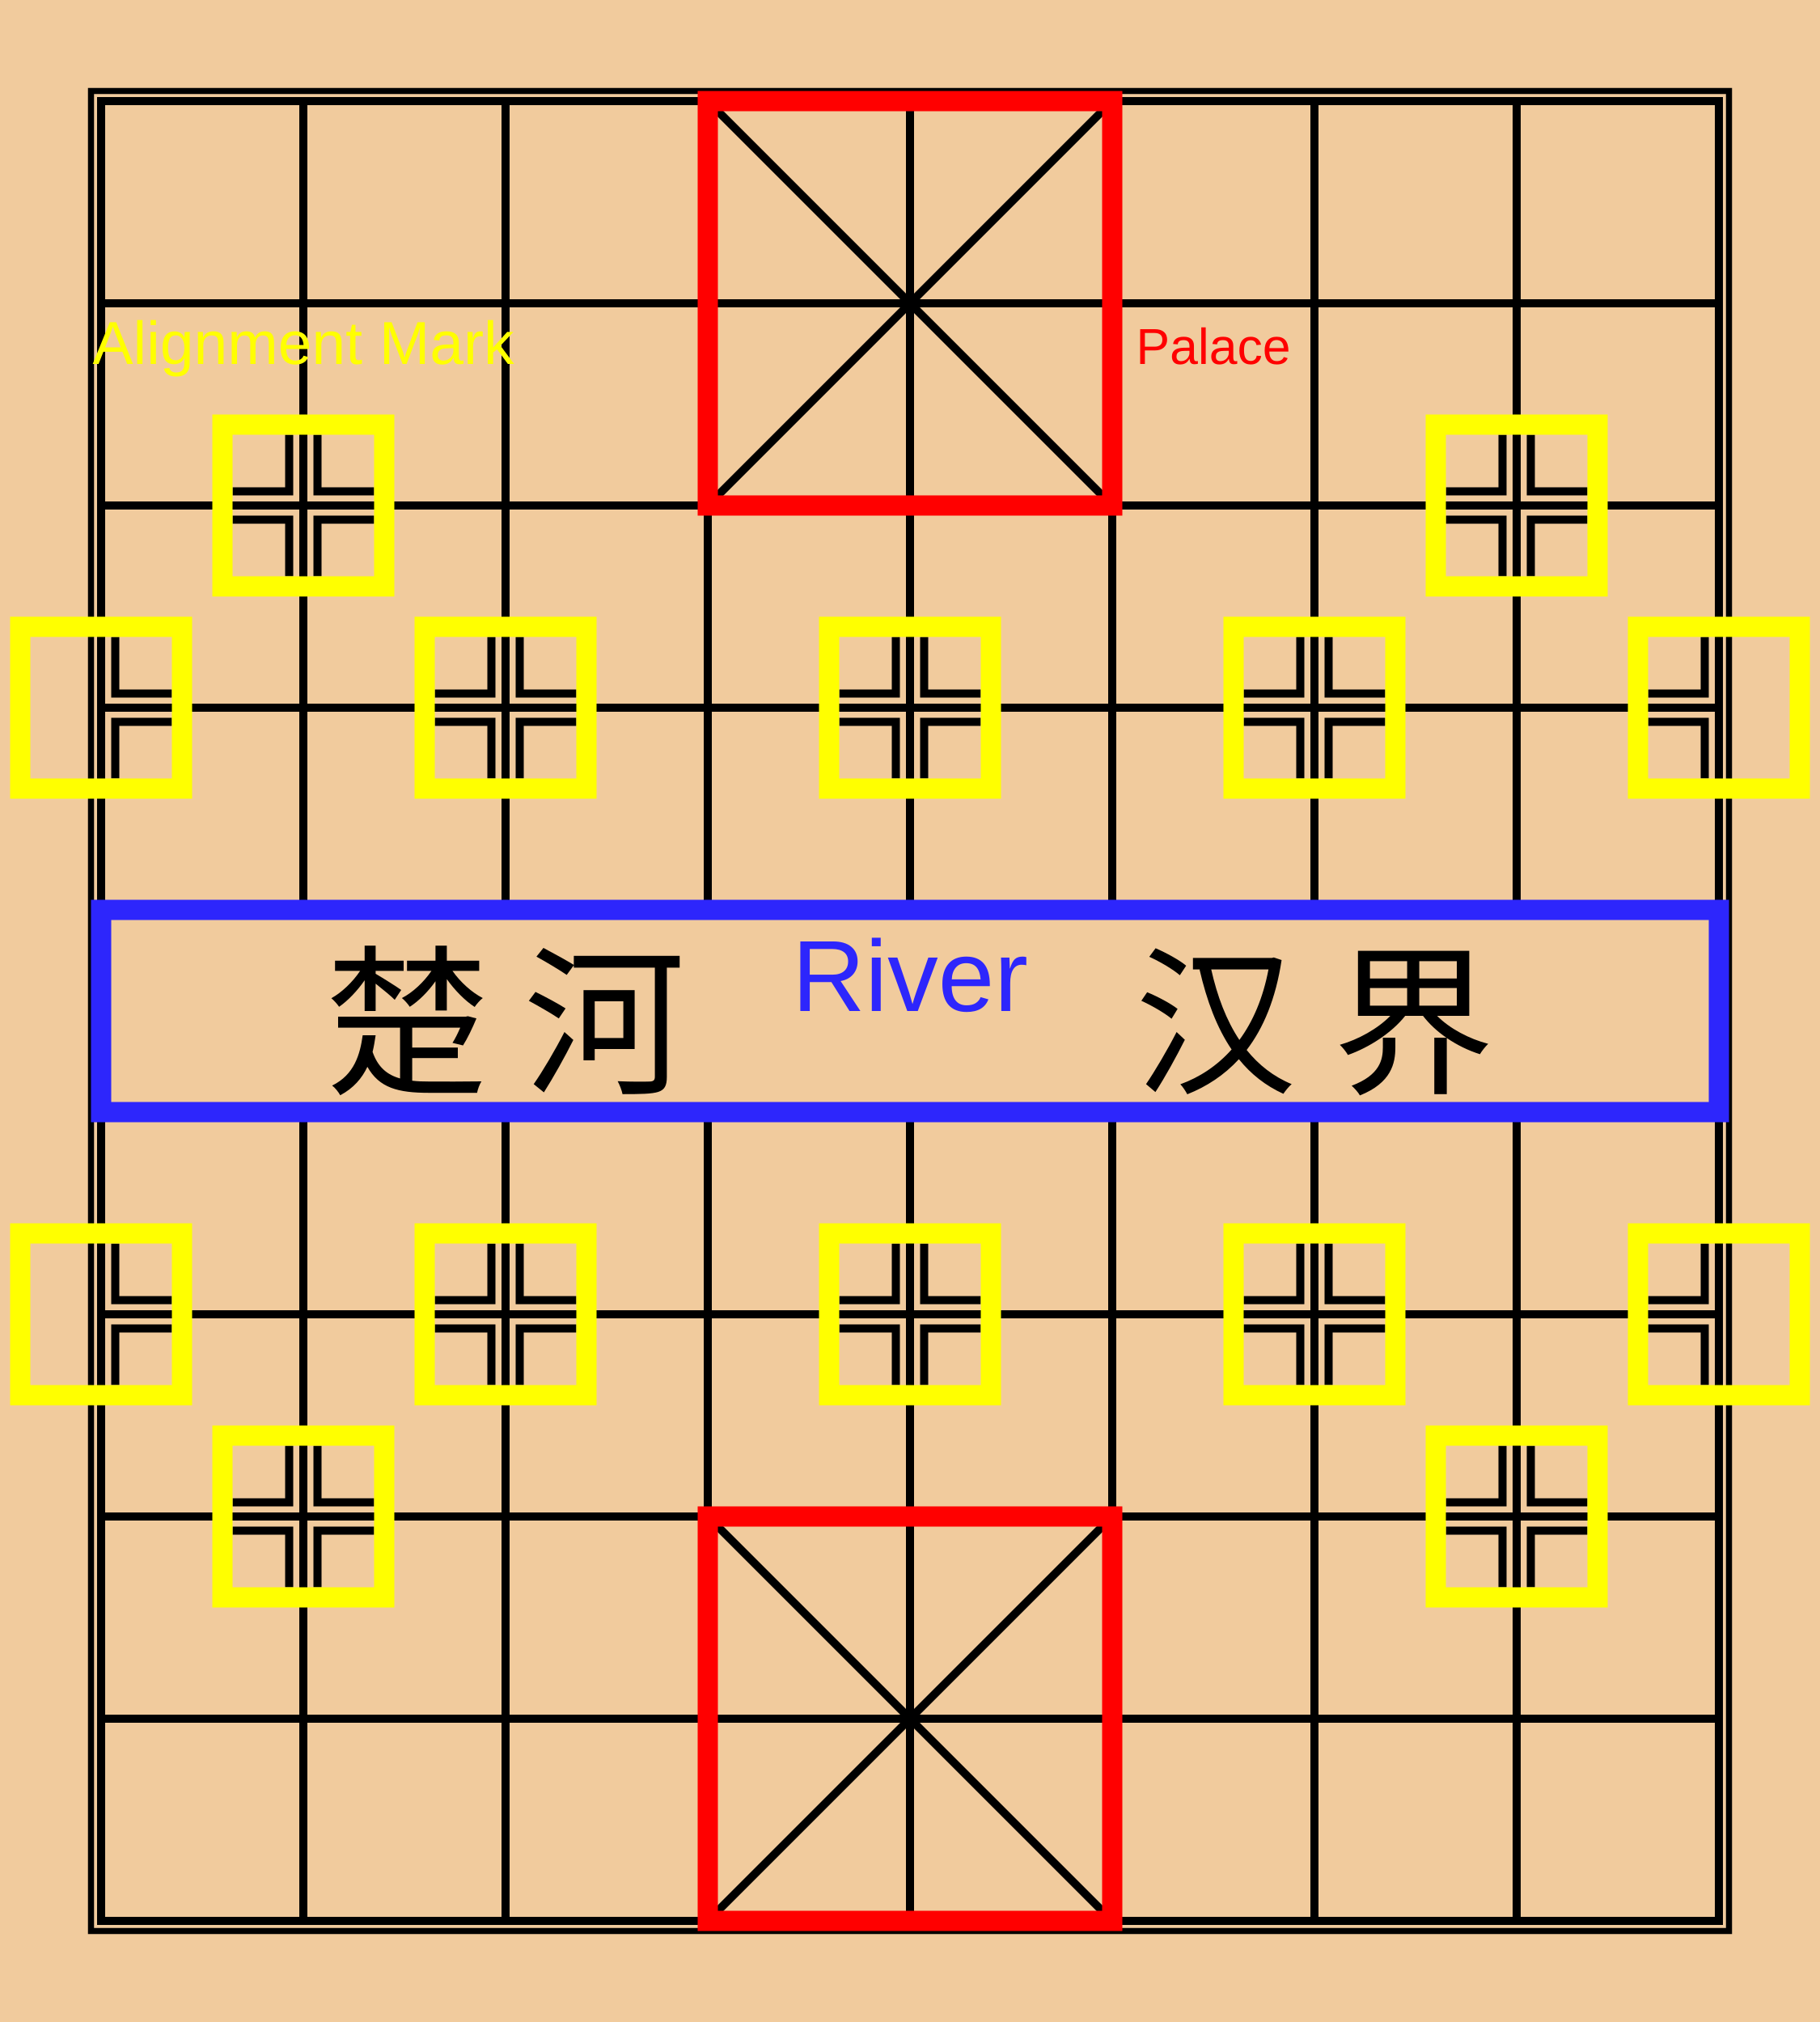
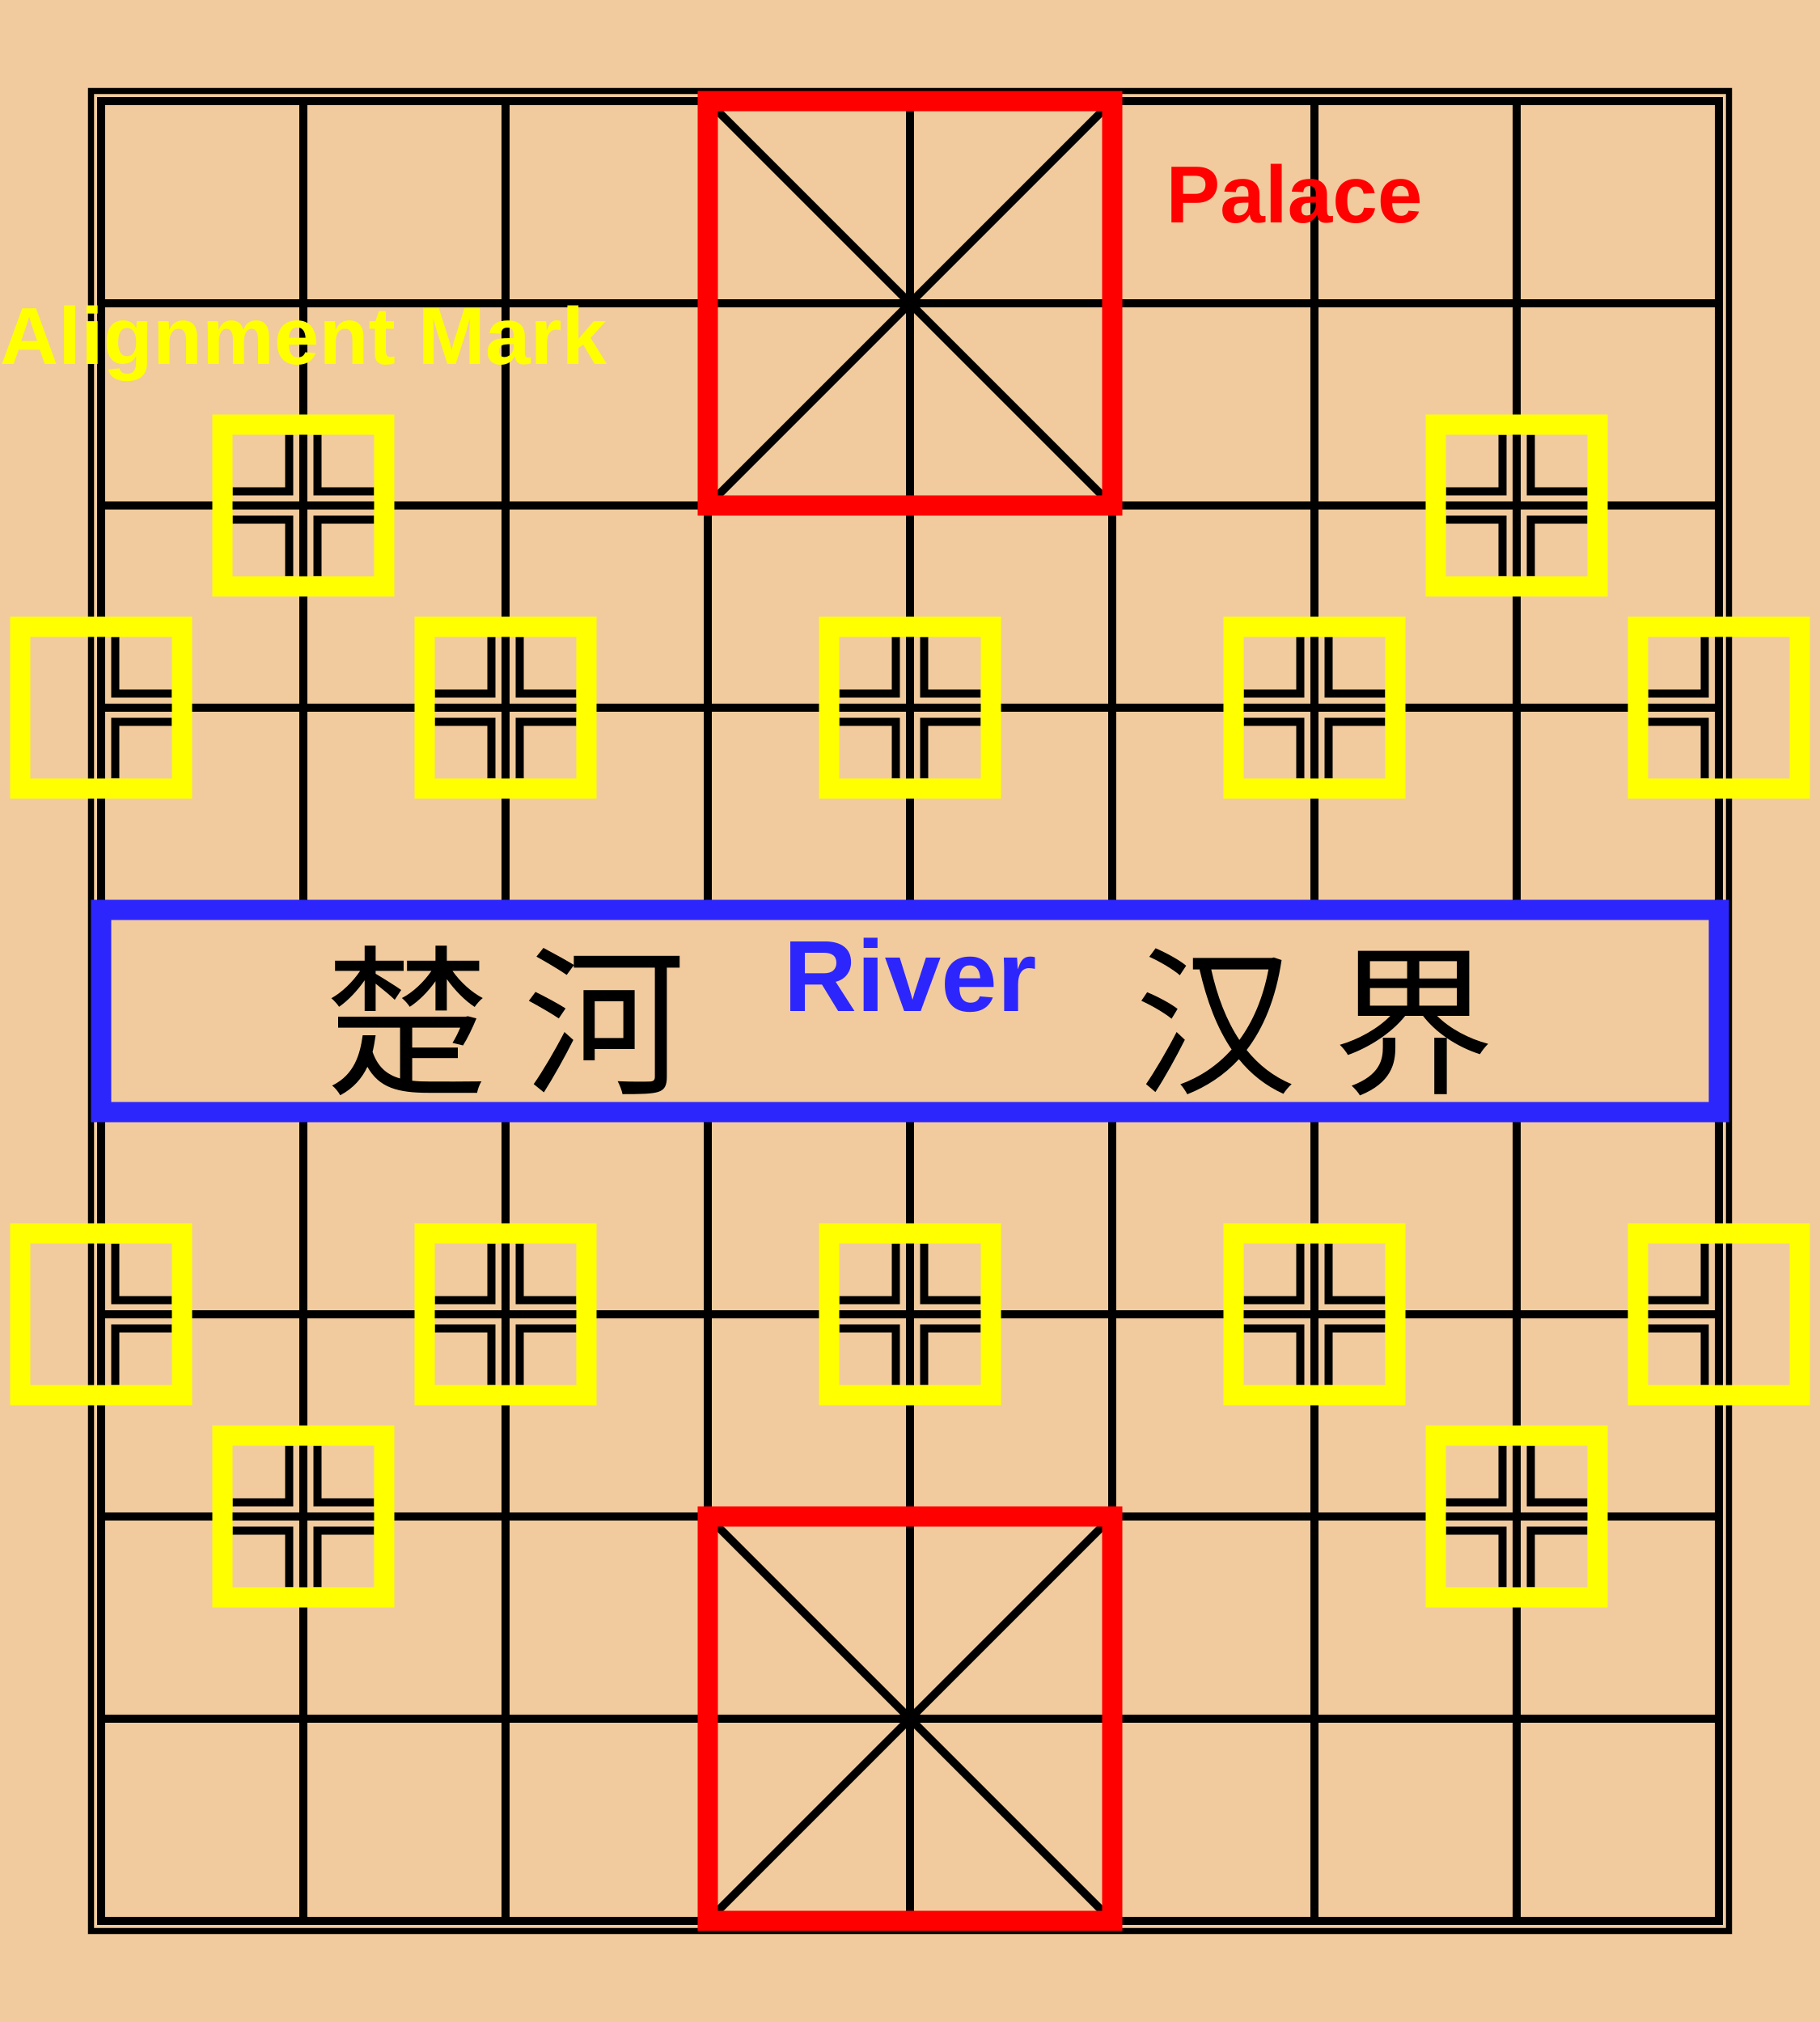
<svg xmlns="http://www.w3.org/2000/svg" viewBox="0 0 900 1000">
-   <style> .t { alignment-baseline: middle; text-anchor: middle; font-family: Arial, Helvetica, sans-serif; } </style>
+   <style>
+         .t {
+             alignment-baseline: middle;
+             text-anchor: middle;
+             font-family: Arial, Helvetica, sans-serif;
+             font-weight: 900;
+         }
+     </style>
  <defs>
    <path id="s" fill="none" stroke="#000" stroke-width="4" d="M-35,-7h28v-28m14,0v28h28m0,14h-28v28m-14,0v-28h-28" />
    <path id="r" fill="none" stroke="#000" stroke-width="4" d="M-7,-35v28h-28m0,14h28v28" />
    <path id="l" fill="none" stroke="#000" stroke-width="4" d="M7,-35v28h28m0,14h-28v28" />
  </defs>
  <path d="M0,0h900v1000h-900z" fill="#f1cb9d" />
  <path d="M45,45h810v910h-810z" fill="none" stroke="black" stroke-width="3" />
  <path d="M50,50h800v900h-800zM50,150h800M50,250h800M50,350h800M50,450h800M50,550h800M50,650h800M50,750h800M50,850h800 M150,50v400M250,50v400M350,50v400M450,50v400M550,50v400M650,50v400M750,50v400 M150,550v400M250,550v400M350,550v400M450,550v400M550,550v400M650,550v400M750,550v400 M350,50l200,200M550,50l-200,200M350,750l200,200M550,750l-200,200" fill="none" stroke="#000" stroke-width="4" />
  <use href="#s" x="150" y="250" />
  <use href="#s" x="750" y="250" />
  <use href="#s" x="150" y="750" />
  <use href="#s" x="750" y="750" />
  <use href="#s" x="250" y="350" />
  <use href="#s" x="450" y="350" />
  <use href="#s" x="650" y="350" />
  <use href="#s" x="250" y="650" />
  <use href="#s" x="450" y="650" />
  <use href="#s" x="650" y="650" />
  <use href="#l" x="50" y="350" />
  <use href="#l" x="50" y="650" />
  <use href="#r" x="850" y="350" />
  <use href="#r" x="850" y="650" />
  <text x="250" y="500" font-size="80" font-family="LiSu" text-anchor="middle" dominant-baseline="central" fill="#000000">楚 河</text>
  <text x="650" y="500" font-size="80" font-family="LiSu" text-anchor="middle" dominant-baseline="central" fill="#000000">汉 界</text>
  <path d="M50,450h800v100h-800z" fill="none" stroke-width="10" stroke="#2d26fc" />
  <text class="t" x="450" y="500" font-size="50px" fill="#2d26fc">River</text>
  <path d="M350,50h200v200h-200z" fill="none" stroke-width="10" stroke="#f00" />
-   <text class="t" x="600" y="180" font-size="25px" fill="#f00">Palace</text>
+   <text class="t" x="640" y="110" font-size="40px" fill="#f00">Palace</text>
  <path d="M350,750h200v200h-200z" fill="none" stroke-width="10" stroke="#f00" />
  <path d="M110,210h80v80h-80zM710,210h80v80h-80z M10,310h80v80h-80zm200,0h80v80h-80zm200,0h80v80h-80zm200,0h80v80h-80zm200,0h80v80h-80z M10,610h80v80h-80zm200,0h80v80h-80zm200,0h80v80h-80zm200,0h80v80h-80zm200,0h80v80h-80z M110,710h80v80h-80zM710,710h80v80h-80z" fill="none" stroke-width="10" stroke="#ffff00" />
-   <text class="t" x="150" y="180" font-size="30px" fill="#ff0">Alignment Mark</text>
+   <text class="t" x="150" y="180" font-size="40px" fill="#ff0">Alignment Mark</text>
</svg>
